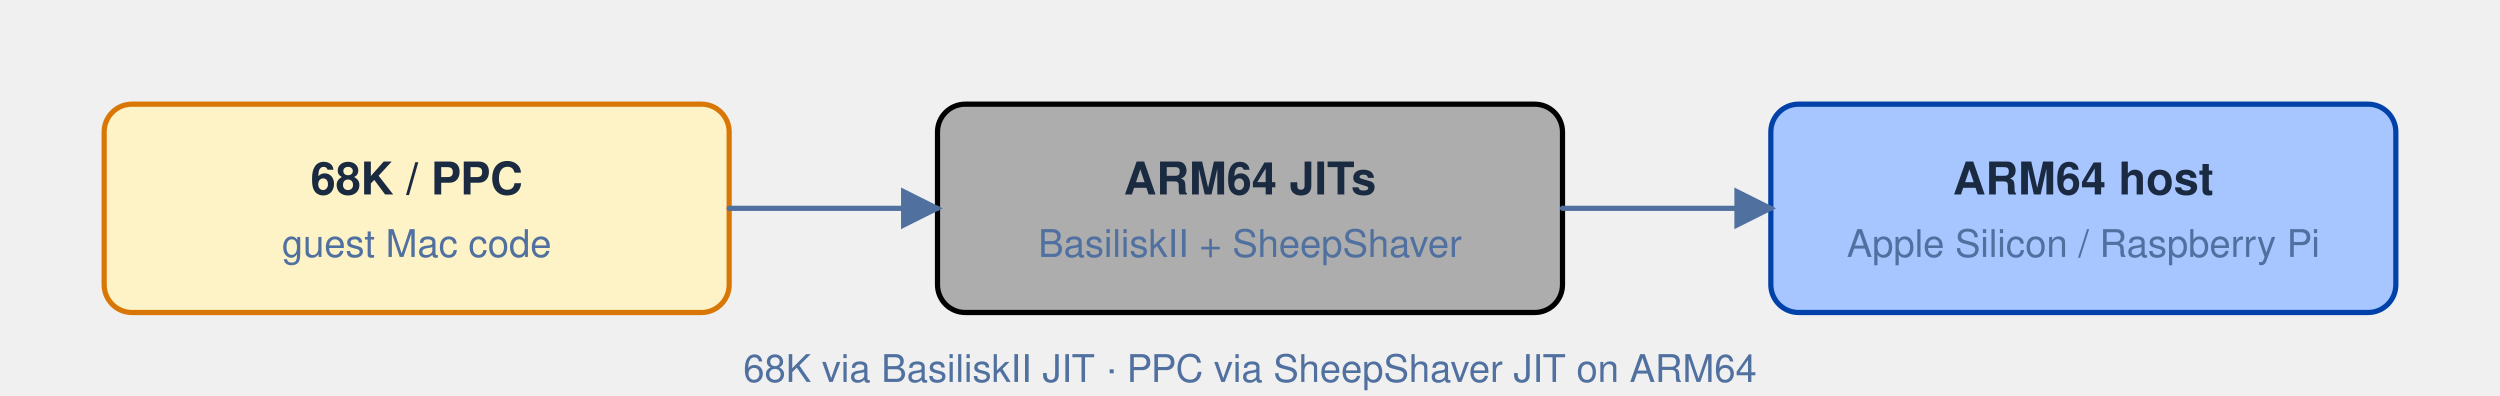
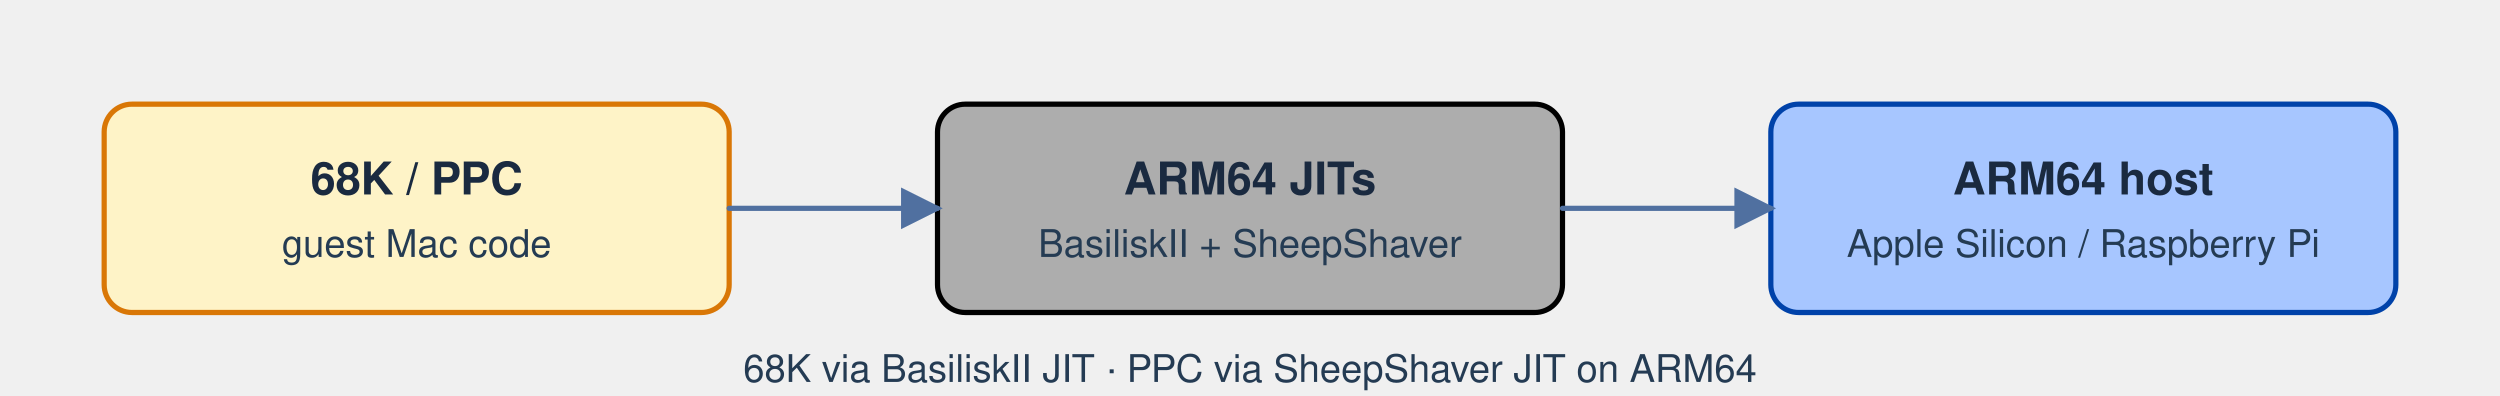
<svg xmlns="http://www.w3.org/2000/svg" viewBox="0 0 720 114">
  <style>
    /* Default: light mode (for rsvg-convert and non-media-query agents) */
    .bg { fill: transparent; }
    .box { fill: #ffffff; stroke: #707070; stroke-width: 1.5; }
    .box-accent { fill: #dbeafe; stroke: #3b82f6; stroke-width: 1.5; }
    .box-green { fill: #74a7ff; stroke: #012f7b; stroke-width: 1.5; }
    .box-warm { fill: #fef3c7; stroke: #d97706; stroke-width: 1.5; }
    .box-purple { fill: #adadad; stroke: #000000; stroke-width: 1.5; }
    .box-teal { fill: #ebebeb; stroke: #474747; stroke-width: 1.5; }
    .box-slate { fill: #a7c6ff; stroke: #0042a9; stroke-width: 1.5; }
    .box-indigo { fill: #dfeed4; stroke: #4e7a27; stroke-width: 1.5; }
    .box-rose { fill: #dfeed4; stroke: #76bb40; stroke-width: 1.5; }
    .box-orange { fill: #ffedd5; stroke: #ea580c; stroke-width: 1.5; }
    .box-cyan { fill: #d9c9fe; stroke: #5e30eb; stroke-width: 1.5; }
    .label { fill: #1a2a40; }
-     .sub { fill: #5070a0; }
+     .sub { fill: #243b53; }
    text { font-family: -apple-system, "Segoe UI", Helvetica, sans-serif; }
    .label { font-size: 13px; font-weight: 600; }
    .sub { font-size: 11px; }
    @media (prefers-color-scheme: dark) {
      .bg { fill: transparent; }
      .box { fill: #1a1e2a; stroke: #505050; }
      .box-accent { fill: #0d1e38; stroke: #2b5cb0; }
      .box-green { fill: #0a1a3a; stroke: #4a80d0; }
      .box-warm { fill: #221a10; stroke: #a06020; }
      .box-purple { fill: #222222; stroke: #666666; }
      .box-teal { fill: #1e1e1e; stroke: #666666; }
      .box-slate { fill: #0d1a38; stroke: #4a7ad0; }
      .box-indigo { fill: #1a2810; stroke: #5a8a30; }
      .box-rose { fill: #1a2810; stroke: #5aaa30; }
      .box-orange { fill: #2a1a08; stroke: #f97316; }
      .box-cyan { fill: #1a1030; stroke: #7040d0; }
      .label { fill: #d0daf0; }
      .sub { fill: #90a8c0; }
    }
  </style>
  <defs>
    <marker id="ah" markerWidth="8" markerHeight="8" refX="7" refY="4" orient="auto">
      <path d="M0,0 L8,4 L0,8z" fill="#5070a0" stroke="none" />
    </marker>
    <marker id="ahs" markerWidth="8" markerHeight="8" refX="7" refY="4" orient="auto">
      <path d="M0,0 L8,4 L0,8z" fill="#3b82f6" stroke="none" />
    </marker>
  </defs>
  <rect width="720" height="114" class="bg" rx="8" />
  <rect x="30" y="30" width="180" height="60" rx="8" class="box-warm" />
  <text x="120" y="56" text-anchor="middle" class="label">68K / PPC</text>
  <text x="120" y="74" text-anchor="middle" class="sub">guest Mac code</text>
  <rect x="270" y="30" width="180" height="60" rx="8" class="box-purple" />
  <text x="360" y="56" text-anchor="middle" class="label">ARM64 JITs</text>
  <text x="360" y="74" text-anchor="middle" class="sub">BasiliskII + SheepShaver</text>
  <rect x="510" y="30" width="180" height="60" rx="8" class="box-slate" />
  <text x="600" y="56" text-anchor="middle" class="label">ARM64 host</text>
  <text x="600" y="74" text-anchor="middle" class="sub">Apple Silicon / Raspberry Pi</text>
  <path d="M210,60 L270,60" fill="none" stroke="#5070a0" stroke-width="1.5" stroke-linecap="round" marker-end="url(#ah)" />
  <path d="M450,60 L510,60" fill="none" stroke="#5070a0" stroke-width="1.5" stroke-linecap="round" marker-end="url(#ah)" />
  <text x="360" y="110" text-anchor="middle" class="sub">68K via BasiliskII JIT · PPC via SheepShaver JIT on ARM64</text>
</svg>
